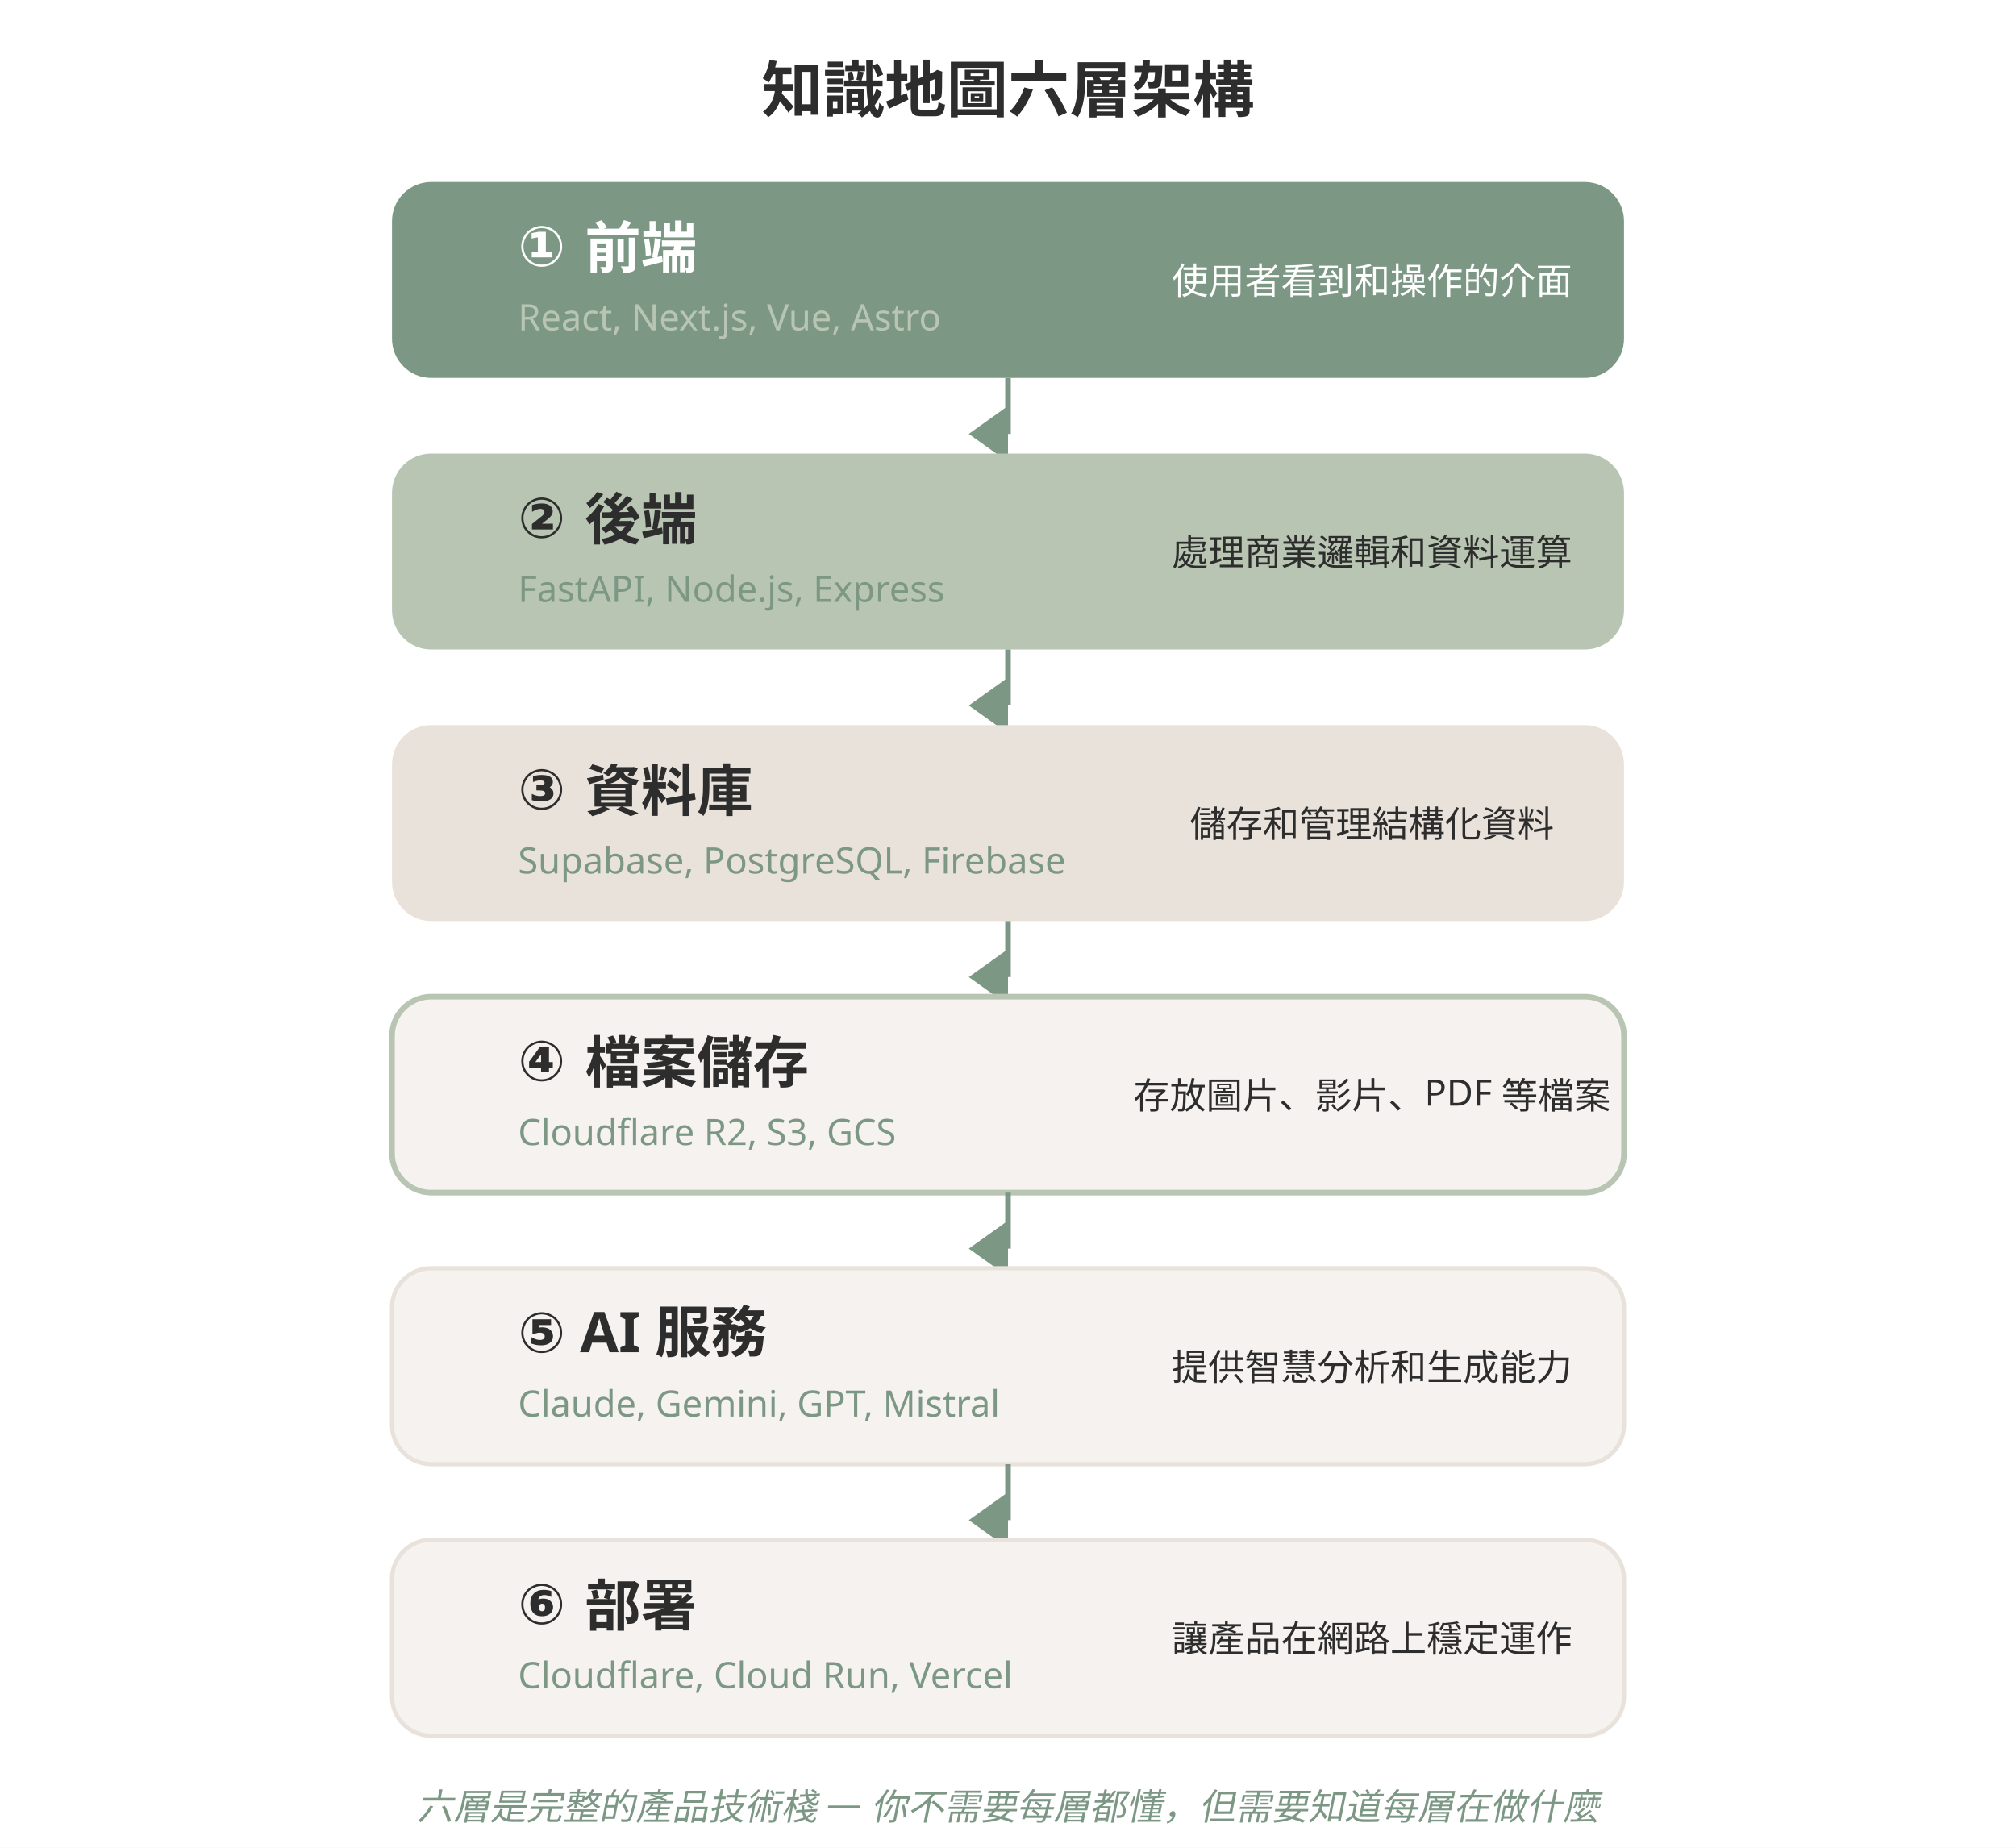
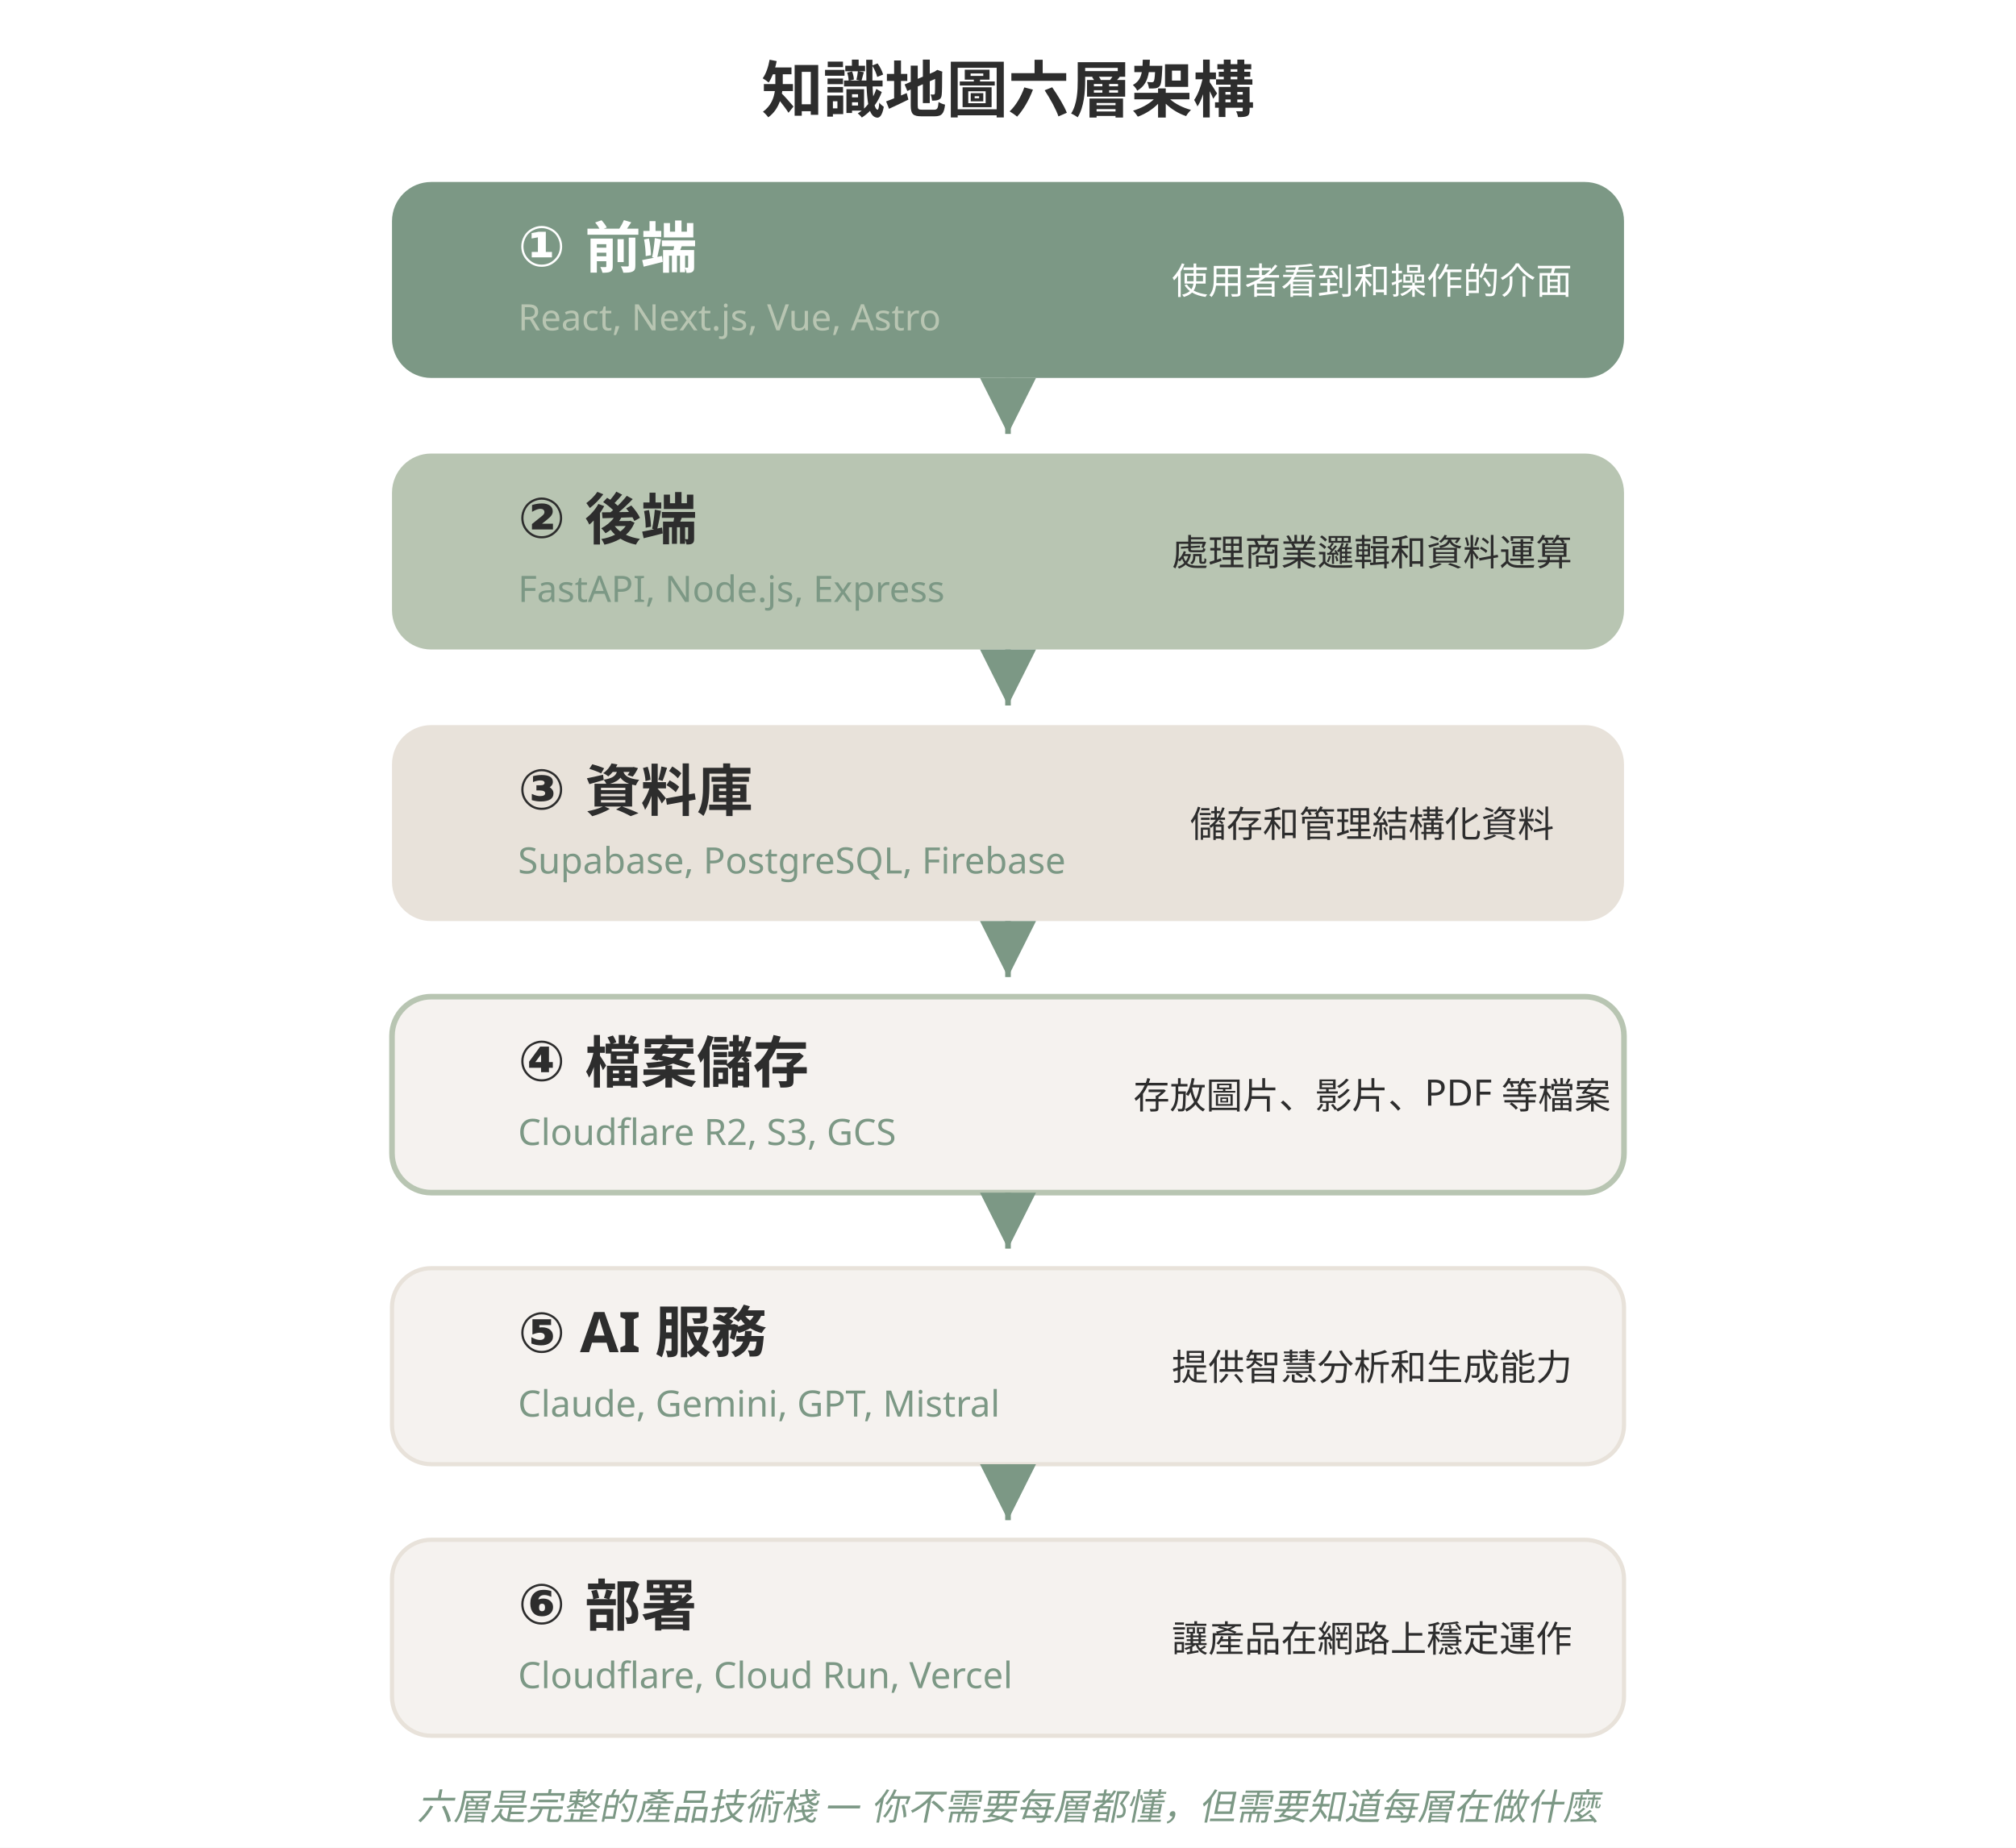
<svg xmlns="http://www.w3.org/2000/svg" width="720" height="660" viewBox="0 0 720 660">
  <rect width="720" height="660" fill="#FFFFFF" />
  <defs>
-     <marker id="arrow-da" markerWidth="10" markerHeight="7" refX="5" refY="0" orient="auto">
-       <polygon points="0 0, 10 0, 5 7" fill="#7C9885" />
+     <marker id="arrow-da" markerWidth="10" markerHeight="10" refX="10" refY="5" orient="auto">
+       <polygon points="0 0, 10 5, 0 10" fill="#7C9885" />
    </marker>
  </defs>
  <text x="360" y="40" font-family="PingFang TC, Noto Sans TC, sans-serif" font-size="22" font-weight="bold" fill="#2D2D2D" text-anchor="middle">知識地圖六層架構</text>
  <rect x="140" y="65" width="440" height="70" rx="14" fill="#7C9885" />
  <text x="185" y="95" font-family="PingFang TC, Noto Sans TC, sans-serif" font-size="20" font-weight="bold" fill="#FFFFFF">① 前端</text>
  <text x="185" y="118" font-family="PingFang TC, Noto Sans TC, sans-serif" font-size="13" fill="#B8C5B2">React, Next.js, Vue, Astro</text>
  <text x="490" y="105" font-family="PingFang TC, Noto Sans TC, sans-serif" font-size="13" fill="#FFFFFF" text-anchor="middle">使用者看到和操作的介面</text>
  <line x1="360" y1="135" x2="360" y2="155" stroke="#7C9885" stroke-width="2" marker-end="url(#arrow-da)" />
  <rect x="140" y="162" width="440" height="70" rx="14" fill="#B8C5B2" />
  <text x="185" y="192" font-family="PingFang TC, Noto Sans TC, sans-serif" font-size="20" font-weight="bold" fill="#2D2D2D">② 後端</text>
  <text x="185" y="215" font-family="PingFang TC, Noto Sans TC, sans-serif" font-size="13" fill="#7C9885">FastAPI, Node.js, Express</text>
  <text x="490" y="202" font-family="PingFang TC, Noto Sans TC, sans-serif" font-size="13" fill="#2D2D2D" text-anchor="middle">處理商業邏輯和資料運算</text>
  <line x1="360" y1="232" x2="360" y2="252" stroke="#7C9885" stroke-width="2" marker-end="url(#arrow-da)" />
  <rect x="140" y="259" width="440" height="70" rx="14" fill="#E8E2DA" />
  <text x="185" y="289" font-family="PingFang TC, Noto Sans TC, sans-serif" font-size="20" font-weight="bold" fill="#2D2D2D">③ 資料庫</text>
  <text x="185" y="312" font-family="PingFang TC, Noto Sans TC, sans-serif" font-size="13" fill="#7C9885">Supabase, PostgreSQL, Firebase</text>
  <text x="490" y="299" font-family="PingFang TC, Noto Sans TC, sans-serif" font-size="13" fill="#2D2D2D" text-anchor="middle">儲存和管理結構化資料</text>
  <line x1="360" y1="329" x2="360" y2="349" stroke="#7C9885" stroke-width="2" marker-end="url(#arrow-da)" />
  <rect x="140" y="356" width="440" height="70" rx="14" fill="#F5F2EF" stroke="#B8C5B2" stroke-width="2" />
  <text x="185" y="386" font-family="PingFang TC, Noto Sans TC, sans-serif" font-size="20" font-weight="bold" fill="#2D2D2D">④ 檔案儲存</text>
  <text x="185" y="409" font-family="PingFang TC, Noto Sans TC, sans-serif" font-size="13" fill="#7C9885">Cloudflare R2, S3, GCS</text>
  <text x="490" y="396" font-family="PingFang TC, Noto Sans TC, sans-serif" font-size="13" fill="#2D2D2D" text-anchor="middle">存放圖片、影片、PDF 等檔案</text>
  <line x1="360" y1="426" x2="360" y2="446" stroke="#7C9885" stroke-width="2" marker-end="url(#arrow-da)" />
  <rect x="140" y="453" width="440" height="70" rx="14" fill="#F5F2EF" stroke="#E8E2DA" stroke-width="1.5" />
  <text x="185" y="483" font-family="PingFang TC, Noto Sans TC, sans-serif" font-size="20" font-weight="bold" fill="#2D2D2D">⑤ AI 服務</text>
  <text x="185" y="506" font-family="PingFang TC, Noto Sans TC, sans-serif" font-size="13" fill="#7C9885">Claude, Gemini, GPT, Mistral</text>
  <text x="490" y="493" font-family="PingFang TC, Noto Sans TC, sans-serif" font-size="13" fill="#2D2D2D" text-anchor="middle">提供智慧分析和生成能力</text>
  <line x1="360" y1="523" x2="360" y2="543" stroke="#7C9885" stroke-width="2" marker-end="url(#arrow-da)" />
  <rect x="140" y="550" width="440" height="70" rx="14" fill="#F5F2EF" stroke="#E8E2DA" stroke-width="1.5" />
  <text x="185" y="580" font-family="PingFang TC, Noto Sans TC, sans-serif" font-size="20" font-weight="bold" fill="#2D2D2D">⑥ 部署</text>
  <text x="185" y="603" font-family="PingFang TC, Noto Sans TC, sans-serif" font-size="13" fill="#7C9885">Cloudflare, Cloud Run, Vercel</text>
  <text x="490" y="590" font-family="PingFang TC, Noto Sans TC, sans-serif" font-size="13" fill="#2D2D2D" text-anchor="middle">讓產品在網路上穩定運作</text>
  <text x="360" y="650" font-family="PingFang TC, Noto Sans TC, sans-serif" font-size="13" fill="#7C9885" text-anchor="middle" font-style="italic">六層是完整的產品技術棧 — 你不需要每層都懂，但需要知道每層在做什麼</text>
</svg>
